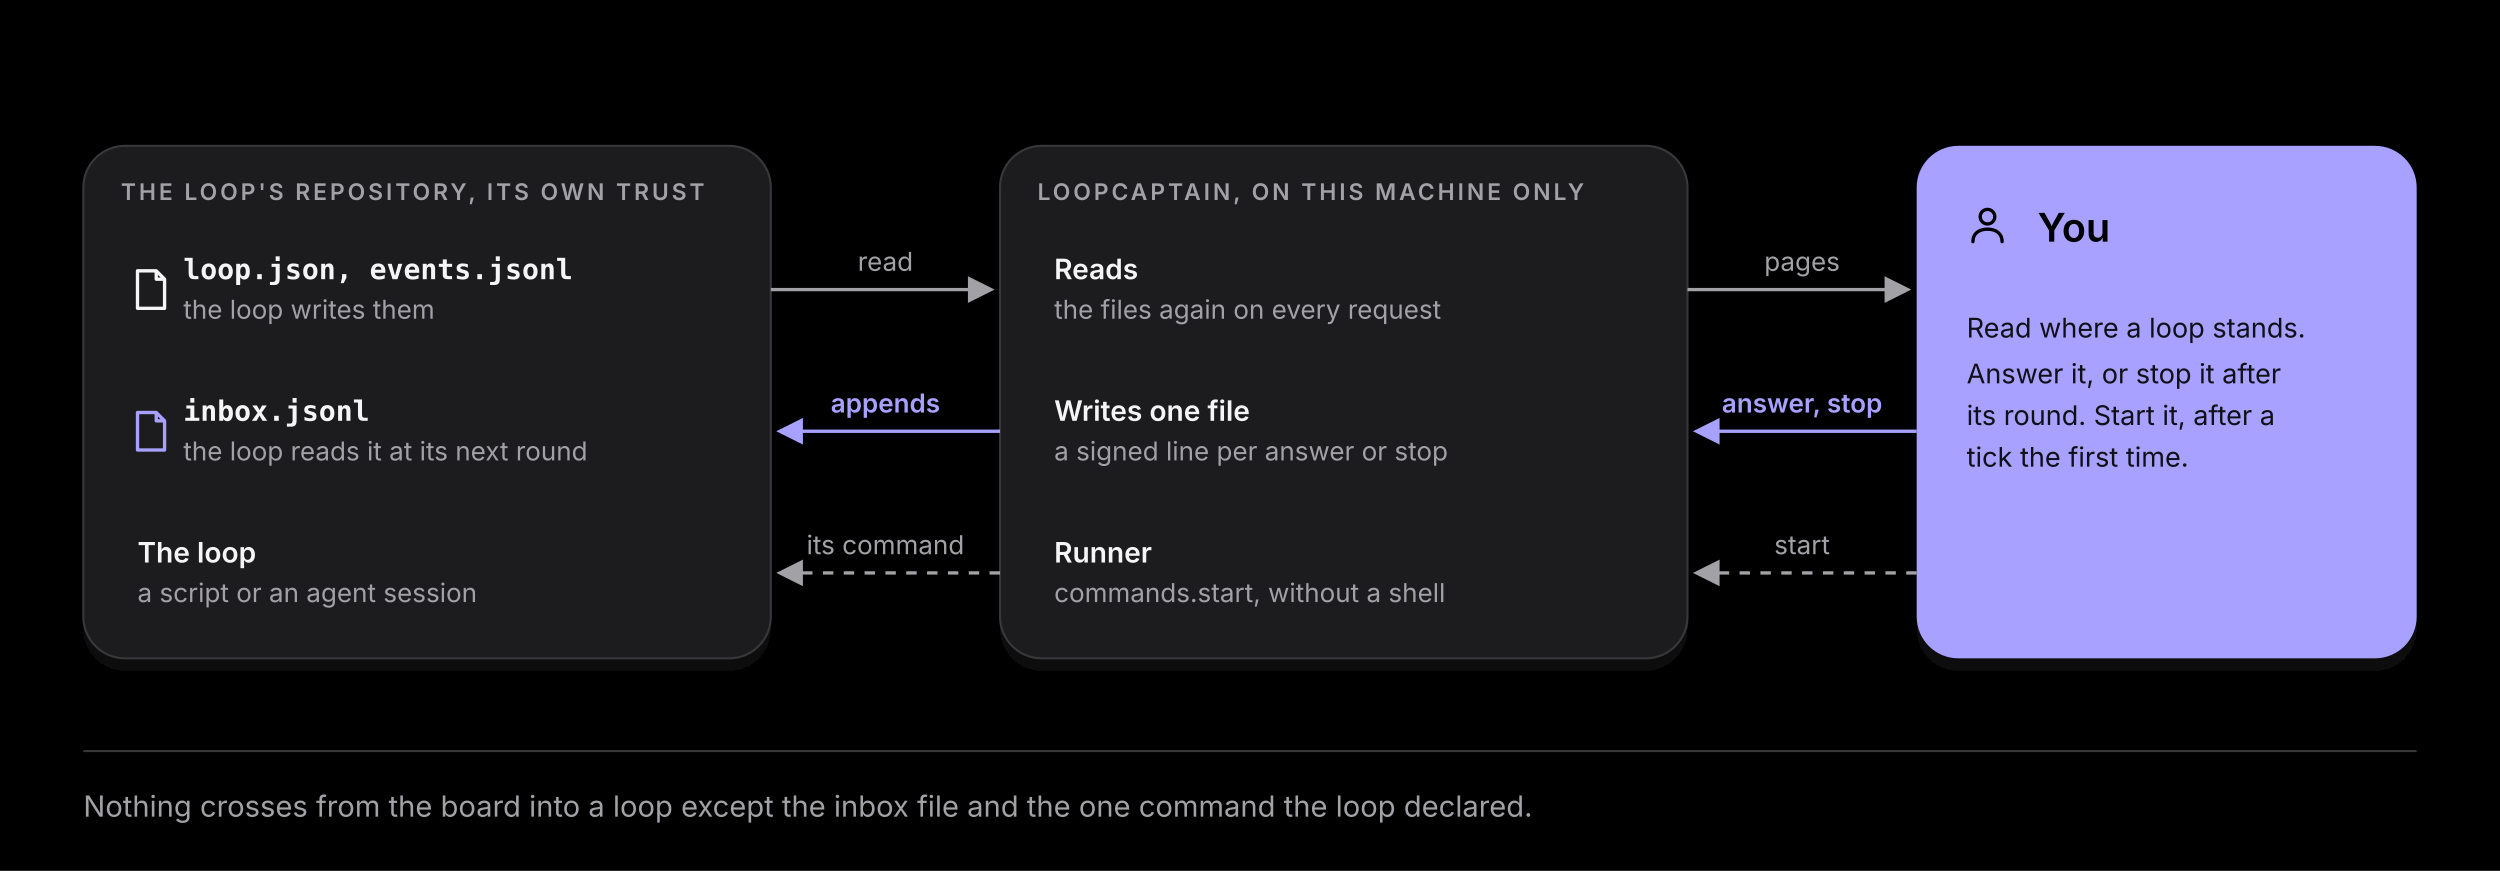
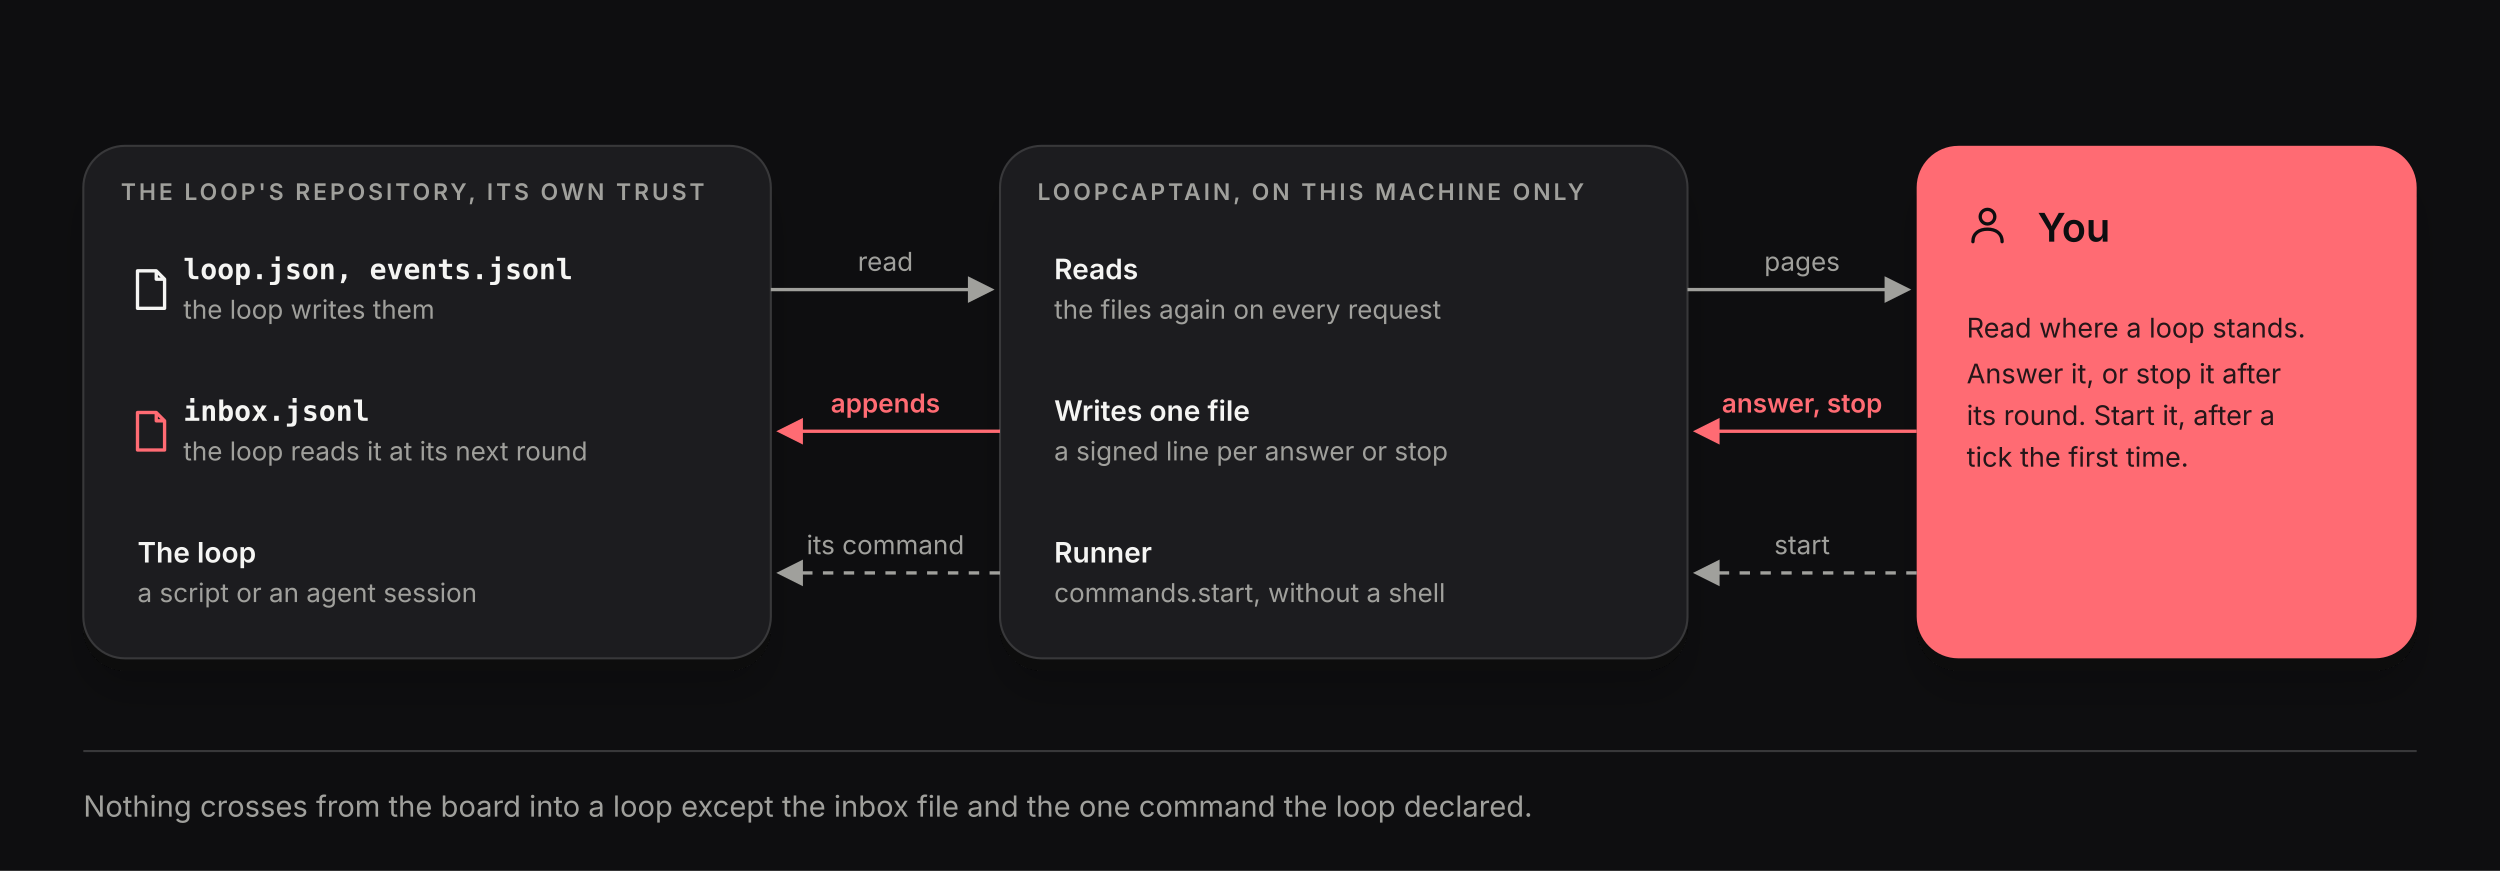
<svg xmlns="http://www.w3.org/2000/svg" width="1200" height="418" viewBox="0 0 1200 418" role="img" aria-label="Who may do what. The loop's repository holds loop.json and events.jsonl, which the loop writes, inbox.jsonl, which it reads at its next round, and the loop itself. Loopcaptain, on this machine only, reads the files on every request and shows you pages. Your answer or stop is appended to inbox.jsonl as a signed line. Start makes the runner run the one command the loop declared, without a shell.">
  <g font-family="Inter Tight, Inter, ui-sans-serif, -apple-system, Segoe UI, Helvetica, Arial, sans-serif">
-     <rect width="1200" height="418" fill="#000000" />
+     <rect width="1200" height="418" fill="#0E0E10" />
    <defs>
      <marker id="tip" viewBox="0 0 8 8" refX="6.5" refY="4" markerWidth="8" markerHeight="8" orient="auto-start-reverse">
-         <path d="M0 0 L8 4 L0 8 z" fill="#A1A1A6" />
+         <path d="M0 0 L8 4 L0 8 z" fill="#A0A09C" />
      </marker>
      <marker id="tip-red" viewBox="0 0 8 8" refX="6.5" refY="4" markerWidth="8" markerHeight="8" orient="auto-start-reverse">
-         <path d="M0 0 L8 4 L0 8 z" fill="#A8A1FF" />
+         <path d="M0 0 L8 4 L0 8 z" fill="#FF6B73" />
      </marker>
      <filter id="lift" x="-10%" y="-10%" width="120%" height="130%">
        <feDropShadow dx="0" dy="10" stdDeviation="9" flood-color="#000000" flood-opacity="0.16" />
      </filter>
    </defs>
    <rect x="40" y="76" width="330" height="246" rx="20" fill="#0A0A0B" filter="url(#lift)" />
-     <rect x="40" y="70" width="330" height="246" rx="20" fill="#1C1C1E" stroke="#38383A" />
-     <text x="58" y="96" font-size="11" font-weight="600" fill="#A1A1A6" letter-spacing="1.4">THE LOOP'S REPOSITORY, ITS OWN TRUST</text>
-     <rect x="52" y="110" width="-22.8" height="58" rx="12" fill="#1C1C1E" stroke="#38383A" stroke-width="1.2" />
-     <g transform="translate(60 127)" fill="none" stroke="#F5F5F7" stroke-width="1.6" stroke-linecap="round" stroke-linejoin="round">
+     <rect x="40" y="70" width="330" height="246" rx="20" fill="#1C1C1F" stroke="#38383A" />
+     <text x="58" y="96" font-size="11" font-weight="600" fill="#A0A09C" letter-spacing="1.4">THE LOOP'S REPOSITORY, ITS OWN TRUST</text>
+     <rect x="52" y="110" width="-22.8" height="58" rx="12" fill="#1C1C1F" stroke="#38383A" stroke-width="1.2" />
+     <g transform="translate(60 127)" fill="none" stroke="#F5F5F3" stroke-width="1.6" stroke-linecap="round" stroke-linejoin="round">
      <path d="M6 3h9l4 4v14H6z M15 3v4h4" />
    </g>
-     <text x="88" y="134" font-size="13.5" font-weight="600" fill="#F5F5F7" font-family="ui-monospace, SF Mono, Menlo, monospace">loop.json, events.jsonl</text>
-     <text x="88" y="153" font-size="12.5" font-weight="400" fill="#A1A1A6">the loop writes them</text>
-     <rect x="52" y="178" width="-22.8" height="58" rx="12" fill="#1C1C1E" stroke="#38383A" stroke-width="1.2" />
-     <g transform="translate(60 195)" fill="none" stroke="#A8A1FF" stroke-width="1.6" stroke-linecap="round" stroke-linejoin="round">
+     <text x="88" y="134" font-size="13.5" font-weight="600" fill="#F5F5F3" font-family="ui-monospace, SF Mono, Menlo, monospace">loop.json, events.jsonl</text>
+     <text x="88" y="153" font-size="12.5" font-weight="400" fill="#A0A09C">the loop writes them</text>
+     <rect x="52" y="178" width="-22.8" height="58" rx="12" fill="#1C1C1F" stroke="#38383A" stroke-width="1.2" />
+     <g transform="translate(60 195)" fill="none" stroke="#FF6B73" stroke-width="1.6" stroke-linecap="round" stroke-linejoin="round">
      <path d="M6 3h9l4 4v14H6z M15 3v4h4" />
    </g>
-     <text x="88" y="202" font-size="13.5" font-weight="600" fill="#F5F5F7" font-family="ui-monospace, SF Mono, Menlo, monospace">inbox.jsonl</text>
-     <text x="88" y="221" font-size="12.5" font-weight="400" fill="#A1A1A6">the loop reads it at its next round</text>
-     <rect x="52" y="246" width="-22.8" height="58" rx="12" fill="#1C1C1E" stroke="#38383A" stroke-width="1.2" />
-     <text x="66" y="270" font-size="13.5" font-weight="600" fill="#F5F5F7" font-family="Inter Tight, Inter, ui-sans-serif, -apple-system, Segoe UI, Helvetica, Arial, sans-serif">The loop</text>
-     <text x="66" y="289" font-size="12.5" font-weight="400" fill="#A1A1A6">a script or an agent session</text>
+     <text x="88" y="202" font-size="13.5" font-weight="600" fill="#F5F5F3" font-family="ui-monospace, SF Mono, Menlo, monospace">inbox.jsonl</text>
+     <text x="88" y="221" font-size="12.5" font-weight="400" fill="#A0A09C">the loop reads it at its next round</text>
+     <rect x="52" y="246" width="-22.8" height="58" rx="12" fill="#1C1C1F" stroke="#38383A" stroke-width="1.2" />
+     <text x="66" y="270" font-size="13.5" font-weight="600" fill="#F5F5F3" font-family="Inter Tight, Inter, ui-sans-serif, -apple-system, Segoe UI, Helvetica, Arial, sans-serif">The loop</text>
+     <text x="66" y="289" font-size="12.5" font-weight="400" fill="#A0A09C">a script or an agent session</text>
    <rect x="480" y="76" width="330" height="246" rx="20" fill="#0A0A0B" filter="url(#lift)" />
-     <rect x="480" y="70" width="330" height="246" rx="20" fill="#1C1C1E" stroke="#38383A" />
-     <text x="498" y="96" font-size="11" font-weight="600" fill="#A1A1A6" letter-spacing="1.4">LOOPCAPTAIN, ON THIS MACHINE ONLY</text>
-     <rect x="492" y="110" width="-22.8" height="58" rx="12" fill="#1C1C1E" stroke="#38383A" stroke-width="1.2" />
-     <text x="506" y="134" font-size="13.5" font-weight="600" fill="#F5F5F7" font-family="Inter Tight, Inter, ui-sans-serif, -apple-system, Segoe UI, Helvetica, Arial, sans-serif">Reads</text>
-     <text x="506" y="153" font-size="12.5" font-weight="400" fill="#A1A1A6">the files again on every request</text>
-     <rect x="492" y="178" width="-22.8" height="58" rx="12" fill="#1C1C1E" stroke="#38383A" stroke-width="1.2" />
-     <text x="506" y="202" font-size="13.5" font-weight="600" fill="#F5F5F7" font-family="Inter Tight, Inter, ui-sans-serif, -apple-system, Segoe UI, Helvetica, Arial, sans-serif">Writes one file</text>
-     <text x="506" y="221" font-size="12.5" font-weight="400" fill="#A1A1A6">a signed line per answer or stop</text>
-     <rect x="492" y="246" width="-22.8" height="58" rx="12" fill="#1C1C1E" stroke="#38383A" stroke-width="1.2" />
-     <text x="506" y="270" font-size="13.5" font-weight="600" fill="#F5F5F7" font-family="Inter Tight, Inter, ui-sans-serif, -apple-system, Segoe UI, Helvetica, Arial, sans-serif">Runner</text>
-     <text x="506" y="289" font-size="12.5" font-weight="400" fill="#A1A1A6">commands.start, without a shell</text>
+     <rect x="480" y="70" width="330" height="246" rx="20" fill="#1C1C1F" stroke="#38383A" />
+     <text x="498" y="96" font-size="11" font-weight="600" fill="#A0A09C" letter-spacing="1.4">LOOPCAPTAIN, ON THIS MACHINE ONLY</text>
+     <rect x="492" y="110" width="-22.8" height="58" rx="12" fill="#1C1C1F" stroke="#38383A" stroke-width="1.2" />
+     <text x="506" y="134" font-size="13.5" font-weight="600" fill="#F5F5F3" font-family="Inter Tight, Inter, ui-sans-serif, -apple-system, Segoe UI, Helvetica, Arial, sans-serif">Reads</text>
+     <text x="506" y="153" font-size="12.5" font-weight="400" fill="#A0A09C">the files again on every request</text>
+     <rect x="492" y="178" width="-22.8" height="58" rx="12" fill="#1C1C1F" stroke="#38383A" stroke-width="1.2" />
+     <text x="506" y="202" font-size="13.5" font-weight="600" fill="#F5F5F3" font-family="Inter Tight, Inter, ui-sans-serif, -apple-system, Segoe UI, Helvetica, Arial, sans-serif">Writes one file</text>
+     <text x="506" y="221" font-size="12.5" font-weight="400" fill="#A0A09C">a signed line per answer or stop</text>
+     <rect x="492" y="246" width="-22.8" height="58" rx="12" fill="#1C1C1F" stroke="#38383A" stroke-width="1.2" />
+     <text x="506" y="270" font-size="13.5" font-weight="600" fill="#F5F5F3" font-family="Inter Tight, Inter, ui-sans-serif, -apple-system, Segoe UI, Helvetica, Arial, sans-serif">Runner</text>
+     <text x="506" y="289" font-size="12.5" font-weight="400" fill="#A0A09C">commands.start, without a shell</text>
    <rect x="920" y="76" width="240" height="246" rx="20" fill="#0A0A0B" filter="url(#lift)" />
-     <rect x="920" y="70" width="240" height="246" rx="20" fill="#A8A1FF" />
-     <g transform="translate(942 96)" fill="none" stroke="#000000" stroke-width="1.6" stroke-linecap="round" stroke-linejoin="round">
+     <rect x="920" y="70" width="240" height="246" rx="20" fill="#FF6B73" />
+     <g transform="translate(942 96)" fill="none" stroke="#0E0E10" stroke-width="1.6" stroke-linecap="round" stroke-linejoin="round">
      <circle cx="12" cy="8" r="3.5" />
      <path d="M5 20c0-4 3-6 7-6s7 2 7 6" />
    </g>
-     <text x="978" y="116" font-size="19" font-weight="600" fill="#000000">You</text>
-     <text x="944" y="162" font-size="13" font-weight="400" fill="#000000" fill-opacity="0.9">Read where a loop stands.</text>
-     <text x="944" y="184" font-size="13" font-weight="400" fill="#000000" fill-opacity="0.9">Answer it, or stop it after</text>
-     <text x="944" y="204" font-size="13" font-weight="400" fill="#000000" fill-opacity="0.9">its round. Start it, after a</text>
-     <text x="944" y="224" font-size="13" font-weight="400" fill="#000000" fill-opacity="0.9">tick the first time.</text>
-     <path d="M 370 139 H 475" fill="none" stroke="#A1A1A6" stroke-width="1.6" marker-end="url(#tip)" />
-     <text x="425" y="130" font-size="12.5" font-weight="400" fill="#A1A1A6" text-anchor="middle">read</text>
-     <path d="M 810 139 H 915" fill="none" stroke="#A1A1A6" stroke-width="1.6" marker-end="url(#tip)" />
-     <text x="865" y="130" font-size="12.5" font-weight="400" fill="#A1A1A6" text-anchor="middle">pages</text>
-     <path d="M 920 207 H 815" fill="none" stroke="#A8A1FF" stroke-width="1.6" marker-end="url(#tip-red)" />
-     <text x="865" y="198" font-size="12.5" font-weight="600" fill="#A8A1FF" text-anchor="middle">answer, stop</text>
-     <path d="M 480 207 H 375" fill="none" stroke="#A8A1FF" stroke-width="1.6" marker-end="url(#tip-red)" />
-     <text x="425" y="198" font-size="12.5" font-weight="600" fill="#A8A1FF" text-anchor="middle">appends</text>
-     <path d="M 920 275 H 815" fill="none" stroke="#A1A1A6" stroke-width="1.6" stroke-dasharray="5 5" marker-end="url(#tip)" />
-     <text x="865" y="266" font-size="12.5" font-weight="400" fill="#A1A1A6" text-anchor="middle">start</text>
-     <path d="M 480 275 H 375" fill="none" stroke="#A1A1A6" stroke-width="1.6" stroke-dasharray="5 5" marker-end="url(#tip)" />
-     <text x="425" y="266" font-size="12.5" font-weight="400" fill="#A1A1A6" text-anchor="middle">its command</text>
+     <text x="978" y="116" font-size="19" font-weight="600" fill="#0E0E10">You</text>
+     <text x="944" y="162" font-size="13" font-weight="400" fill="#0E0E10" fill-opacity="0.9">Read where a loop stands.</text>
+     <text x="944" y="184" font-size="13" font-weight="400" fill="#0E0E10" fill-opacity="0.9">Answer it, or stop it after</text>
+     <text x="944" y="204" font-size="13" font-weight="400" fill="#0E0E10" fill-opacity="0.9">its round. Start it, after a</text>
+     <text x="944" y="224" font-size="13" font-weight="400" fill="#0E0E10" fill-opacity="0.9">tick the first time.</text>
+     <path d="M 370 139 H 475" fill="none" stroke="#A0A09C" stroke-width="1.6" marker-end="url(#tip)" />
+     <text x="425" y="130" font-size="12.5" font-weight="400" fill="#A0A09C" text-anchor="middle">read</text>
+     <path d="M 810 139 H 915" fill="none" stroke="#A0A09C" stroke-width="1.6" marker-end="url(#tip)" />
+     <text x="865" y="130" font-size="12.5" font-weight="400" fill="#A0A09C" text-anchor="middle">pages</text>
+     <path d="M 920 207 H 815" fill="none" stroke="#FF6B73" stroke-width="1.6" marker-end="url(#tip-red)" />
+     <text x="865" y="198" font-size="12.5" font-weight="600" fill="#FF6B73" text-anchor="middle">answer, stop</text>
+     <path d="M 480 207 H 375" fill="none" stroke="#FF6B73" stroke-width="1.6" marker-end="url(#tip-red)" />
+     <text x="425" y="198" font-size="12.5" font-weight="600" fill="#FF6B73" text-anchor="middle">appends</text>
+     <path d="M 920 275 H 815" fill="none" stroke="#A0A09C" stroke-width="1.6" stroke-dasharray="5 5" marker-end="url(#tip)" />
+     <text x="865" y="266" font-size="12.5" font-weight="400" fill="#A0A09C" text-anchor="middle">start</text>
+     <path d="M 480 275 H 375" fill="none" stroke="#A0A09C" stroke-width="1.6" stroke-dasharray="5 5" marker-end="url(#tip)" />
+     <text x="425" y="266" font-size="12.5" font-weight="400" fill="#A0A09C" text-anchor="middle">its command</text>
    <rect x="40" y="360" width="1120" height="1" fill="#38383A" />
-     <text x="40" y="392" font-size="14" font-weight="400" fill="#A1A1A6">Nothing crosses from the board into a loop except the inbox file and the one command the loop declared.</text>
+     <text x="40" y="392" font-size="14" font-weight="400" fill="#A0A09C">Nothing crosses from the board into a loop except the inbox file and the one command the loop declared.</text>
  </g>
</svg>
